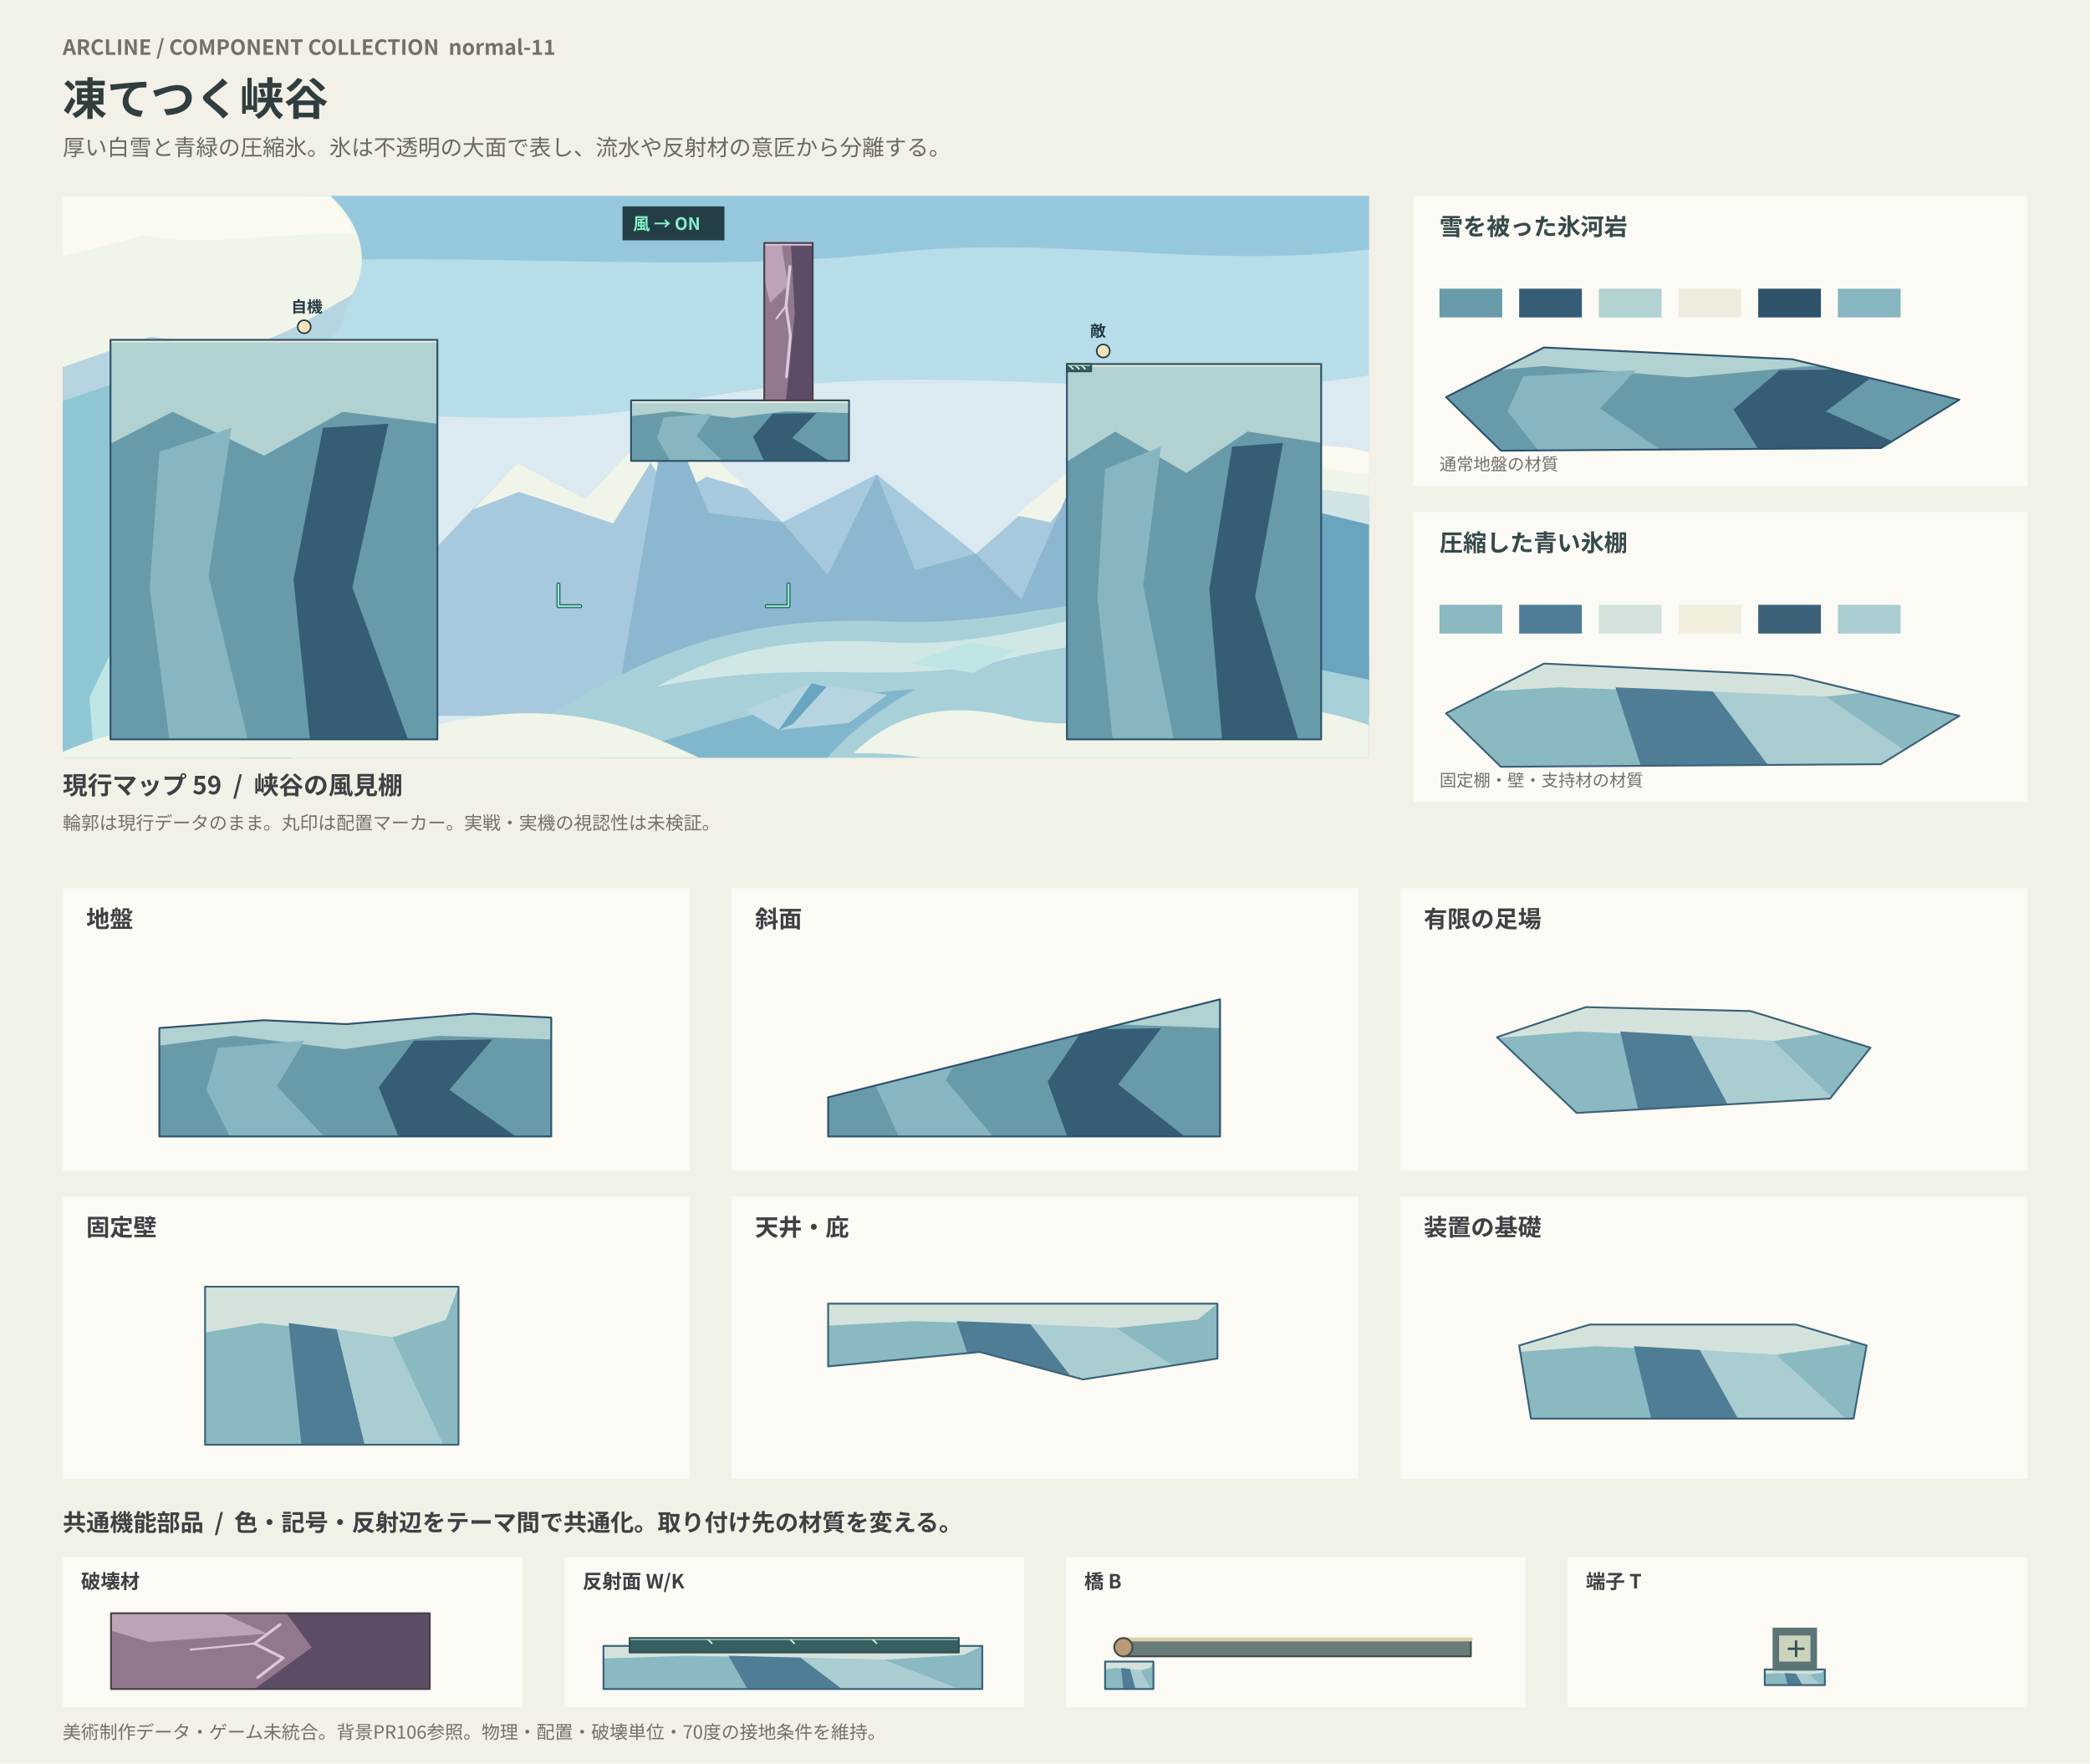
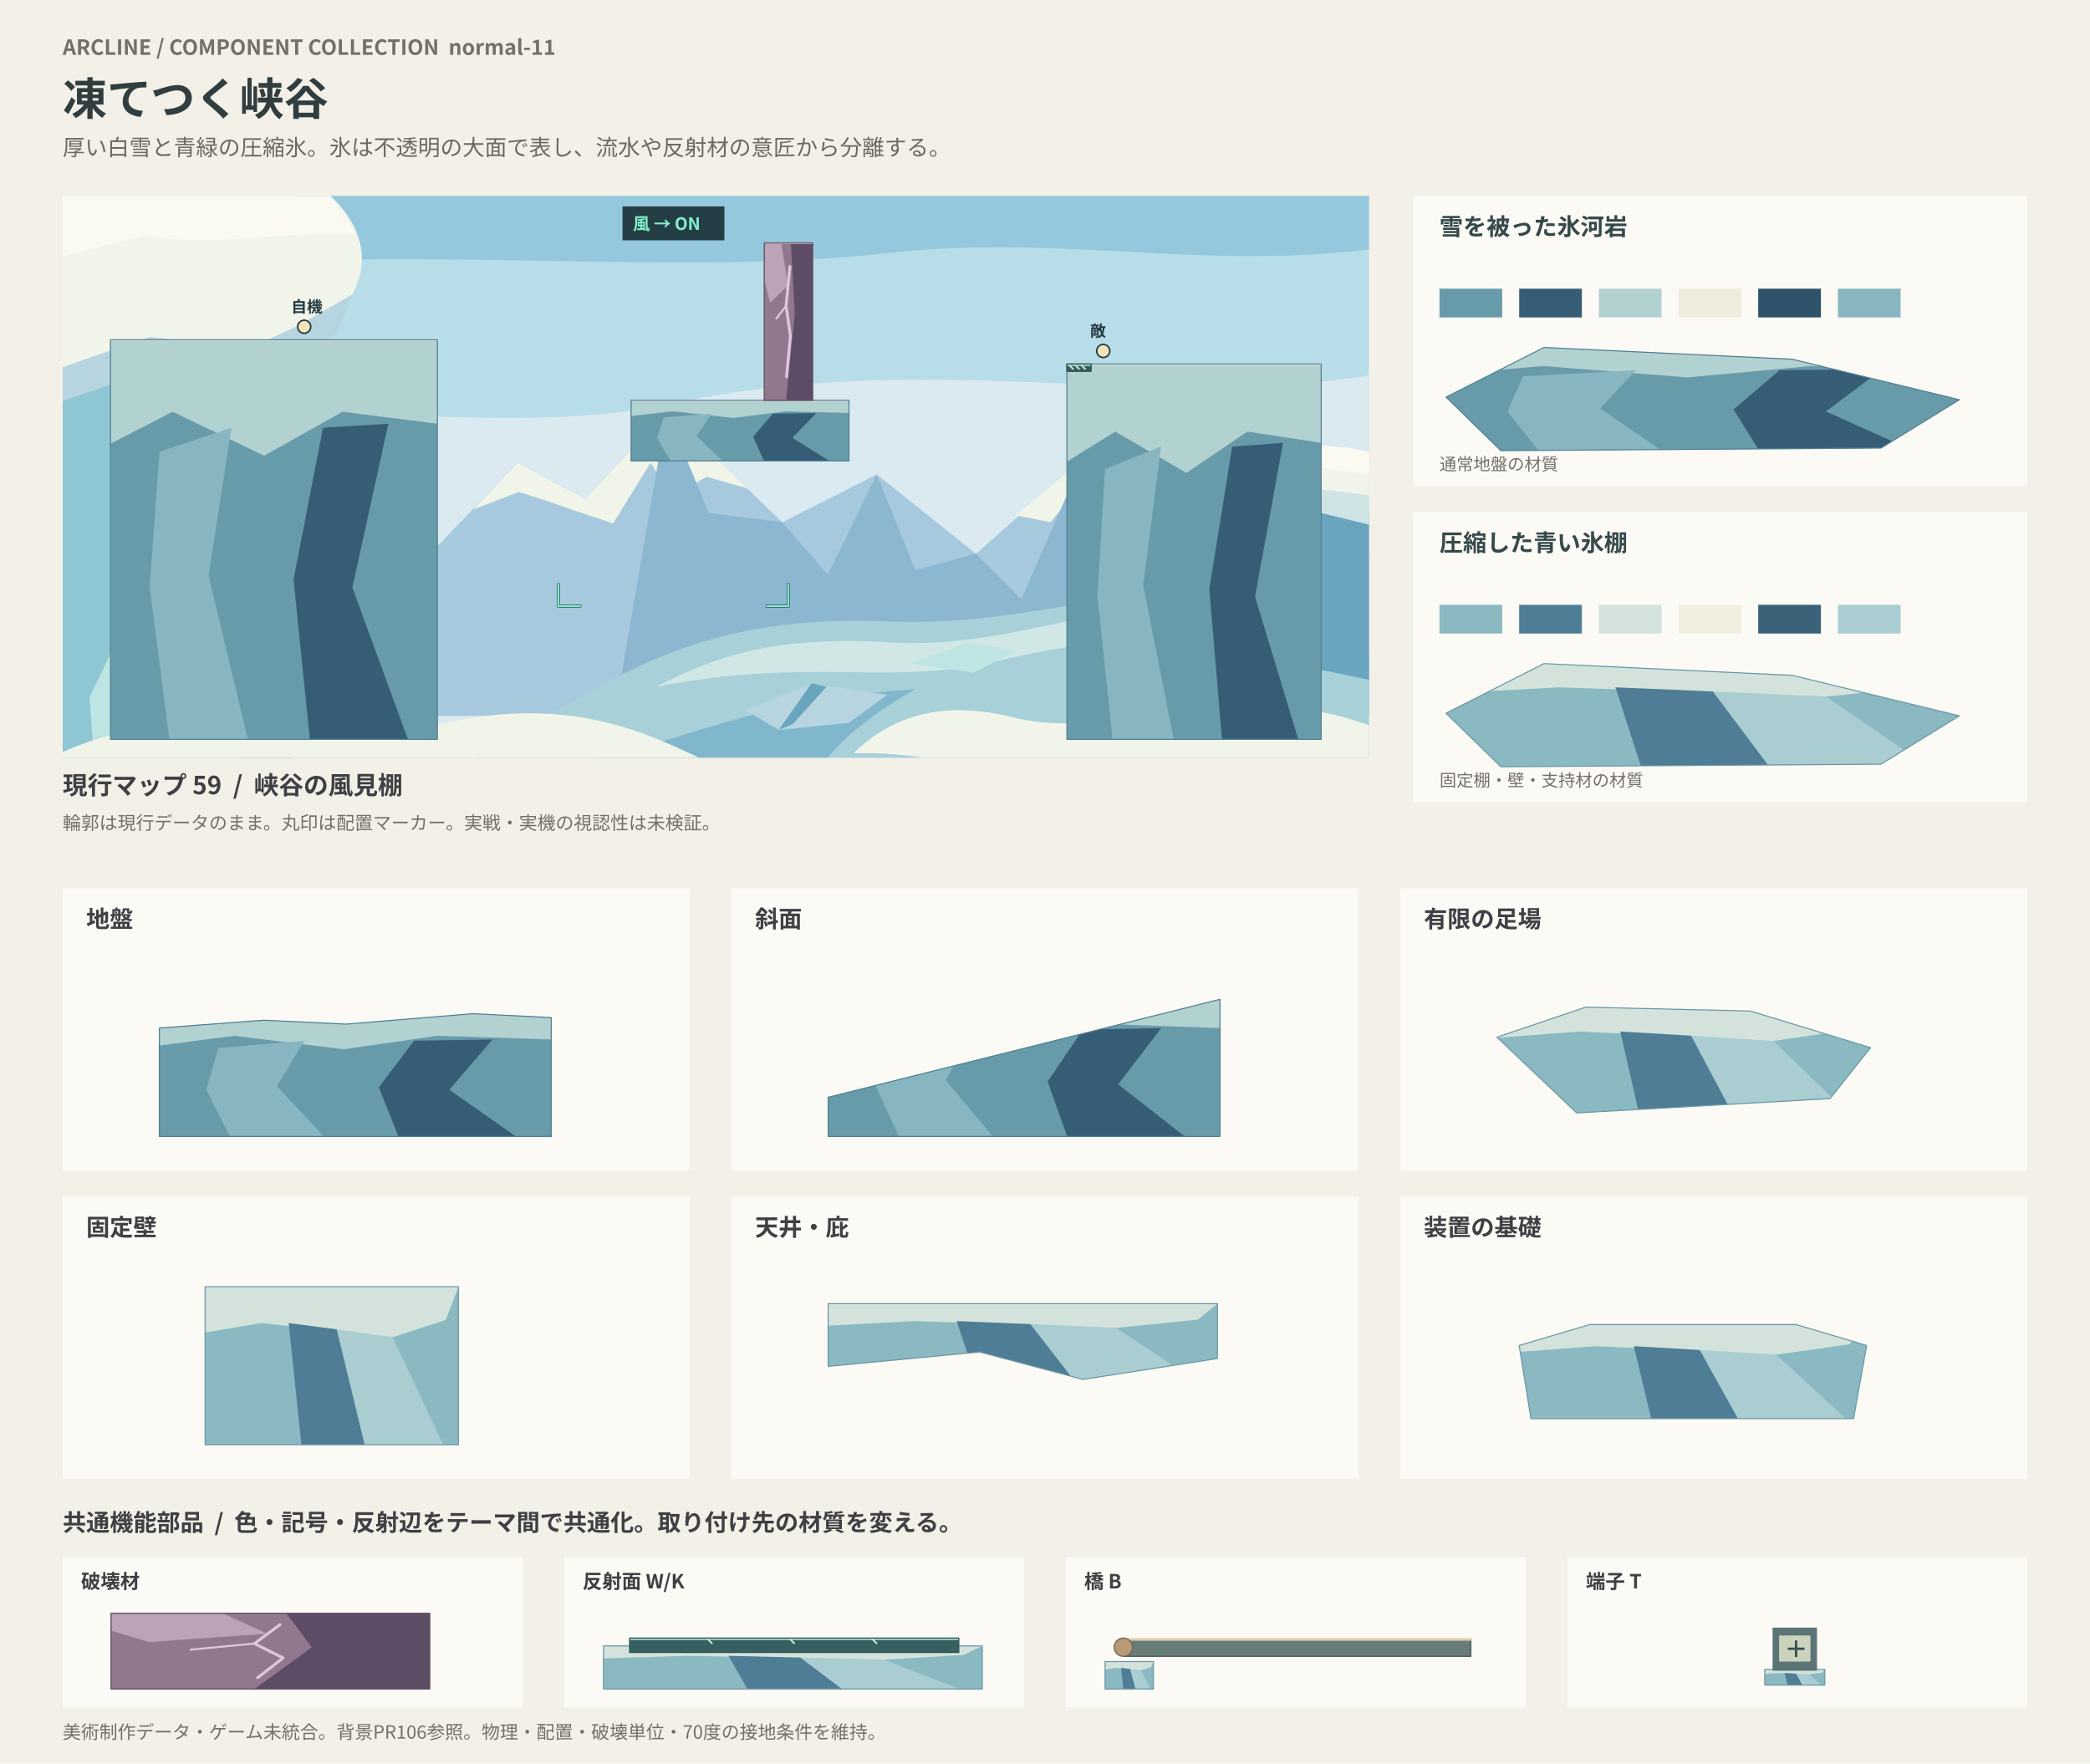
<svg xmlns="http://www.w3.org/2000/svg" width="1600" height="1350" viewBox="0 0 1600 1350">
  <defs>
    <clipPath id="normal_11_clip_1">
      <path d="M0 0 L1000 0 L1000 430 L0 430 Z" />
    </clipPath>
    <clipPath id="normal_11_clip_2">
      <path d="M0 230 L270 230 L270 560 L0 560 Z" />
    </clipPath>
    <clipPath id="normal_11_clip_3">
      <path d="M790 250 L1000 250 L1000 560 L790 560 Z" />
    </clipPath>
    <clipPath id="normal_11_clip_4">
      <path d="M430 280 L610 280 L610 330 L430 330 Z" />
    </clipPath>
    <clipPath id="normal_11_clip_5">
      <path d="M540 150 L580 150 L580 280 L540 280 Z" />
    </clipPath>
    <clipPath id="normal_11_clip_6">
      <path d="M790 250 L810 250 L810 256 L790 256 Z" />
    </clipPath>
    <clipPath id="normal_11_clip_7">
      <path d="M0 0 L1000 0 L1000 430 L0 430 Z" />
    </clipPath>
    <clipPath id="normal_11_clip_8">
      <path d="M1107 304 L1182 266 L1372 275 L1500 306 L1440 343 L1149 345 Z" />
    </clipPath>
    <clipPath id="normal_11_clip_9">
      <path d="M1107 546 L1182 508 L1372 517 L1500 548 L1440 585 L1149 587 Z" />
    </clipPath>
    <clipPath id="normal_11_clip_10">
      <path d="M0 70 L80 64 L143 67 L240 59 L300 62 L300 153 L0 153 Z" />
    </clipPath>
    <clipPath id="normal_11_clip_11">
      <path d="M0 123 L300 48 L300 153 L0 153 Z" />
    </clipPath>
    <clipPath id="normal_11_clip_12">
      <path d="M0 77 L68 54 L194 57 L286 85 L255 124 L61 135 Z" />
    </clipPath>
    <clipPath id="normal_11_clip_13">
      <path d="M35 32 L229 32 L229 153 L35 153 Z" />
    </clipPath>
    <clipPath id="normal_11_clip_14">
      <path d="M0 45 L298 45 L298 87 L195 103 L116 82 L0 93 Z" />
    </clipPath>
    <clipPath id="normal_11_clip_15">
      <path d="M17 77 L71 61 L229 61 L283 77 L273 133 L26 133 Z" />
    </clipPath>
    <clipPath id="normal_11_clip_16">
      <path d="M85 1235 L329 1235 L329 1293 L85 1293 Z" />
    </clipPath>
    <clipPath id="normal_11_clip_17">
      <path d="M462 1260 L752 1260 L752 1293 L462 1293 Z" />
    </clipPath>
    <clipPath id="normal_11_clip_18">
      <path d="M482 1254 L734 1254 L734 1265 L482 1265 Z" />
    </clipPath>
    <clipPath id="normal_11_clip_19">
      <path d="M846 1272 L883 1272 L883 1293 L846 1293 Z" />
    </clipPath>
    <clipPath id="normal_11_clip_20">
      <path d="M1351 1278 L1397 1278 L1397 1290 L1351 1290 Z" />
    </clipPath>
  </defs>
  <g style="white-space:pre;font-kerning:none;text-autospace:no-autospace" xml:space="preserve" font-family="Noto Sans CJK JP,Arial,sans-serif">
    <path d="M0 0 L1600 0 L1600 1350 L0 1350 Z" fill="#F3F0E8" />
    <text x="48" y="42" font-size="16" font-weight="600" fill="#756F67">ARCLINE / COMPONENT COLLECTION  normal-11</text>
    <text x="48" y="88" font-size="34" font-weight="600" fill="#313E40">凍てつく峡谷</text>
    <text x="48" y="119" font-size="17" font-weight="400" fill="#6C6863">厚い白雪と青緑の圧縮氷。氷は不透明の大面で表し、流水や反射材の意匠から分離する。</text>
    <g transform="matrix(1,0,0,1,48,150)">
      <g>
        <g clip-path="url(#normal_11_clip_7)">
          <path d="M0 0 L1000 0 L1000 430 L0 430 Z" fill="#EDEBE3" />
          <g transform="matrix(1,0,0,1,0,0)">
            <g clip-path="url(#normal_11_clip_1)">
              <g transform="matrix(0.8928571,0,0,0.8928571,0.0,-54.64286)">
                <path d="M0 0 h1120 v604 h-1120 Z" fill="#B7DDE8" />
                <path d="M0 0 H1120 V107 C976 125 854 94 709 110 C506 133 285 97 0 131 Z" fill="#96C8DD" />
                <path d="M0 261 C203 225 369 272 524 239 C744 192 930 246 1120 215 V604 H0 Z" fill="#DAEAF0" />
                <path d="M291 393 L390 290 L448 321 L518 246 L617 341 L698 300 L783 368 L874 288 L965 357 L1120 329 V507 H260 Z" fill="#A6C9DD" />
                <path d="M352 330 L390 290 L448 321 L518 246 L587 312 L552 302 L523 319 L504 290 L472 342 L448 334 L410 321 L391 315 Z" fill="#F1F4E9" />
                <path d="M817 335 L874 288 L965 357 L936 351 L907 326 L881 331 L868 315 L847 341 Z" fill="#F1F4E9" />
                <path d="M518 246 L554 333 L617 341 L656 386 L698 300 L731 382 L783 368 L822 407 L874 288 L904 383 L965 357 L1031 399 L1120 372 V507 H473 Z" fill="#8CB7D0" />
                <path d="M1120 402 C926 379 843 432 708 426 C587 421 515 449 438 494 C355 542 298 573 266 604 H1120 Z" fill="#A7D0D8" />
                <path d="M1007 410 C900 402 818 450 710 444 C612 438 561 455 509 482 C643 456 707 482 802 460 C878 440 947 445 1007 410 Z" fill="#D0E7E5" />
                <path d="M731 484 C574 495 524 537 424 548 C354 560 310 587 287 604 H622 C638 558 662 524 731 484 Z" fill="#81B7CD" />
                <path d="M585 502 L642 479 L707 489 L674 513 L614 519 Z" fill="#B6D5E1" />
                <path d="M726 462 L777 444 L818 451 L781 470 Z" fill="#BEE5E4" />
                <path d="M642 479 L655 482 L626 514 L614 519 Z" fill="#6AA5C0" />
                <path d="M0 0 H209 L195 112 L225 202 L204 283 L239 380 L211 479 L264 604 H0 Z" fill="#D0E4E6" />
                <path d="M0 222 L130 196 L204 226 L220 296 L197 365 L219 432 L188 521 L223 604 H0 Z" fill="#8EC7D3" />
                <path d="M57 217 L98 208 L109 283 L86 354 L101 425 L74 498 L88 604 H31 L23 491 L59 416 L42 351 L69 279 Z" fill="#BEE5E4" />
                <path d="M130 196 L204 226 L220 296 L197 365 L219 432 L188 521 L223 604 H165 L147 517 L170 431 L151 365 L174 289 Z" fill="#6AA5C0" />
                <path d="M1120 294 L1012 279 L959 316 L941 388 L975 443 L1120 453 Z" fill="#D0E4E6" />
                <path d="M1120 343 L1046 325 L999 351 L988 407 L1013 454 L1120 476 Z" fill="#6AA5C0" />
                <path d="M1046 325 L1060 341 L1037 390 L1051 457 L1013 454 L988 407 L999 351 Z" fill="#8EC7D3" />
                <path d="M0 53 C93 30 148 66 208 45 C252 72 268 111 248 146 L201 173 L159 192 L75 182 L0 208 Z" fill="#F1F4E9" />
                <path d="M0 53 C93 30 148 66 208 45 C229 58 243 77 251 94 C170 92 129 106 70 95 L0 113 Z" fill="#FAFAF1" />
                <path d="M0 208 L75 182 L159 192 L201 173 L248 146 L236 178 L201 202 L157 219 L82 209 L0 237 Z" fill="#B6D5E1" />
                <path d="M146 207 L162 211 L157 269 L146 285 Z" fill="#BEE5E4" />
                <path d="M193 194 L207 191 L201 238 L189 254 Z" fill="#8EC7D3" />
                <path d="M1120 281 C1080 270 1041 280 1012 268 L958 300 L948 330 L974 333 L1019 305 L1120 318 Z" fill="#F1F4E9" />
                <path d="M1120 281 C1080 270 1041 280 1012 268 L958 300 L972 305 L1014 286 L1120 300 Z" fill="#FAFAF1" />
                <path d="M0 538 C116 486 212 540 328 513 C436 489 503 523 546 543 C423 541 362 575 305 604 H0 Z" fill="#F1F4E9" />
                <path d="M0 585 C115 542 188 578 279 553 C347 534 394 553 431 555 C355 575 315 589 305 604 H0 Z" fill="#B6D5E1" />
                <path d="M1120 515 C1002 472 903 529 818 509 C749 491 707 511 678 539 C773 537 838 572 859 604 H1120 Z" fill="#F1F4E9" />
                <path d="M1120 570 C1024 530 945 570 879 550 C826 534 800 550 782 558 L859 604 H1120 Z" fill="#D0E4E6" />
              </g>
            </g>
          </g>
          <g transform="matrix(0.9268293,0,0,0.9268293,36.58537,-103.0244)">
            <g>
              <g>
                <g clip-path="url(#normal_11_clip_2)">
                  <path d="M0 230 L270 230 L270 560 L0 560 Z" fill="#689BAA" />
                  <path d="M0 230 L270 230 L270 299.3 L191.7 289.4 L126.9 325.7 L51.3 289.4 L0 315.8 Z" fill="#B2D1D1" />
                  <path d="M40.5 322.4 L99.9 302.6 L81.0 424.7 L113.4 560 L48.6 560 L32.4 434.6 Z" fill="#88B6C0" />
                  <path d="M175.5 302.6 L229.5 299.3 L199.8 434.6 L245.7 560 L164.7 560 L151.2 428.0 Z" fill="#365D76" />
-                   <path d="M0 230 L270 230" fill="none" stroke="#F0ECDD" stroke-width="4" stroke-linejoin="round" stroke-linecap="round" vector-effect="non-scaling-stroke" />
-                 </g>
-               </g>
-               <path d="M0 230 L270 230 L270 560 L0 560 Z" fill="none" stroke="#2D526A" stroke-width="1.4" stroke-linejoin="round" stroke-linecap="round" vector-effect="non-scaling-stroke" />
+                   <path d="M0 230 L270 230" fill="none" stroke="#F0ECDD" stroke-width="1.8" stroke-linejoin="round" stroke-linecap="round" vector-effect="non-scaling-stroke" />
+                 </g>
+               </g>
+               <path d="M0 230 L270 230 L270 560 L0 560 Z" fill="none" stroke="#507E90" stroke-width="0.8" stroke-linejoin="round" stroke-linecap="round" vector-effect="non-scaling-stroke" />
            </g>
            <g>
              <g>
                <g clip-path="url(#normal_11_clip_3)">
                  <path d="M790 250 L1000 250 L1000 560 L790 560 Z" fill="#689BAA" />
                  <path d="M790 250 L1000 250 L1000 315.1 L939.1 305.8 L888.7 339.9 L829.9 305.8 L790 330.6 Z" fill="#B2D1D1" />
                  <path d="M821.5 336.8 L867.7 318.2 L853.0 432.9 L878.2 560 L827.8 560 L815.2 442.2 Z" fill="#88B6C0" />
                  <path d="M926.5 318.2 L968.5 315.1 L945.4 442.2 L981.1 560 L918.1 560 L907.6 436.0 Z" fill="#365D76" />
-                   <path d="M790 250 L1000 250" fill="none" stroke="#F0ECDD" stroke-width="4" stroke-linejoin="round" stroke-linecap="round" vector-effect="non-scaling-stroke" />
-                 </g>
-               </g>
-               <path d="M790 250 L1000 250 L1000 560 L790 560 Z" fill="none" stroke="#2D526A" stroke-width="1.4" stroke-linejoin="round" stroke-linecap="round" vector-effect="non-scaling-stroke" />
+                   <path d="M790 250 L1000 250" fill="none" stroke="#F0ECDD" stroke-width="1.8" stroke-linejoin="round" stroke-linecap="round" vector-effect="non-scaling-stroke" />
+                 </g>
+               </g>
+               <path d="M790 250 L1000 250 L1000 560 L790 560 Z" fill="none" stroke="#507E90" stroke-width="0.8" stroke-linejoin="round" stroke-linecap="round" vector-effect="non-scaling-stroke" />
            </g>
            <g>
              <g>
                <g clip-path="url(#normal_11_clip_4)">
                  <path d="M430 280 L610 280 L610 330 L430 330 Z" fill="#689BAA" />
                  <path d="M430 280 L610 280 L610 290.5 L557.8 289.0 L514.6 294.5 L464.2 289.0 L430 293.0 Z" fill="#B2D1D1" />
                  <path d="M457.0 294.0 L496.6 291.0 L484.0 309.5 L505.6 330 L462.4 330 L451.6 311.0 Z" fill="#88B6C0" />
                  <path d="M547.0 291.0 L583.0 290.5 L563.2 311.0 L593.8 330 L539.8 330 L530.8 310.0 Z" fill="#365D76" />
-                   <path d="M430 280 L610 280" fill="none" stroke="#F0ECDD" stroke-width="4" stroke-linejoin="round" stroke-linecap="round" vector-effect="non-scaling-stroke" />
-                 </g>
-               </g>
-               <path d="M430 280 L610 280 L610 330 L430 330 Z" fill="none" stroke="#2D526A" stroke-width="1.4" stroke-linejoin="round" stroke-linecap="round" vector-effect="non-scaling-stroke" />
+                   <path d="M430 280 L610 280" fill="none" stroke="#F0ECDD" stroke-width="1.8" stroke-linejoin="round" stroke-linecap="round" vector-effect="non-scaling-stroke" />
+                 </g>
+               </g>
+               <path d="M430 280 L610 280 L610 330 L430 330 Z" fill="none" stroke="#507E90" stroke-width="0.8" stroke-linejoin="round" stroke-linecap="round" vector-effect="non-scaling-stroke" />
            </g>
            <g>
              <g>
                <g clip-path="url(#normal_11_clip_5)">
                  <path d="M540 150 L580 150 L580 280 L540 280 Z" fill="#92788E" />
                  <path d="M562.0 150 L580 150 L580 280 L558.0 280 L565.2 208.5 Z" fill="#5D4C65" />
                  <path d="M540 150 L554.0 150 L559.6 185.1 L544.8 199.4 L540 179.9 Z" fill="#BCA3B7" />
                  <path d="M561.2 169.5 L558.0 202.0 L561.6 226.7 L558.4 260.5" fill="none" stroke="#DDC7DE" stroke-width="2.2" stroke-linejoin="round" stroke-linecap="round" vector-effect="non-scaling-stroke" />
                  <path d="M558.0 202.0 L550.0 212.4" fill="none" stroke="#DDC7DE" stroke-width="1.5" stroke-linejoin="round" stroke-linecap="round" vector-effect="non-scaling-stroke" />
-                   <path d="M540 150 L580 150" fill="none" stroke="#DDC7DE" stroke-width="4" stroke-linejoin="round" stroke-linecap="round" vector-effect="non-scaling-stroke" />
-                 </g>
-               </g>
-               <path d="M540 150 L580 150 L580 280 L540 280 Z" fill="none" stroke="#494047" stroke-width="1.4" stroke-linejoin="round" stroke-linecap="round" vector-effect="non-scaling-stroke" />
+                   <path d="M540 150 L580 150" fill="none" stroke="#DDC7DE" stroke-width="1.8" stroke-linejoin="round" stroke-linecap="round" vector-effect="non-scaling-stroke" />
+                 </g>
+               </g>
+               <path d="M540 150 L580 150 L580 280 L540 280 Z" fill="none" stroke="#635460" stroke-width="0.9" stroke-linejoin="round" stroke-linecap="round" vector-effect="non-scaling-stroke" />
            </g>
            <g>
              <g>
                <g clip-path="url(#normal_11_clip_6)">
                  <path d="M790 250 L810 250 L810 256 L790 256 Z" fill="#355F60" />
                  <path d="M790 250 L810 250" fill="none" stroke="#A5DDCD" stroke-width="3" stroke-linejoin="round" stroke-linecap="round" vector-effect="non-scaling-stroke" />
                  <path d="M791.0 250.0 L795.0 254.0" fill="none" stroke="#CDE7DA" stroke-width="1.3" stroke-linejoin="round" stroke-linecap="round" vector-effect="non-scaling-stroke" />
                  <path d="M796.0 250.0 L800.0 254.0" fill="none" stroke="#CDE7DA" stroke-width="1.3" stroke-linejoin="round" stroke-linecap="round" vector-effect="non-scaling-stroke" />
                  <path d="M801.0 250.0 L805.0 254.0" fill="none" stroke="#CDE7DA" stroke-width="1.3" stroke-linejoin="round" stroke-linecap="round" vector-effect="non-scaling-stroke" />
                </g>
              </g>
-               <path d="M790 250 L810 250 L810 256 L790 256 Z" fill="none" stroke="#344E51" stroke-width="1.4" stroke-linejoin="round" stroke-linecap="round" vector-effect="non-scaling-stroke" />
-             </g>
-             <g>
-               <path d="M388 90 H370 V108 M542 90 H560 V108 M370 432 V450 H388 M542 450 H560 V432" fill="none" stroke="#304C58" stroke-width="3" stroke-linejoin="round" stroke-linecap="round" vector-effect="non-scaling-stroke" />
-               <path d="M388 90 H370 V108 M542 90 H560 V108 M370 432 V450 H388 M542 450 H560 V432" fill="none" stroke="#83F1CB" stroke-width="1.5" stroke-linejoin="round" stroke-linecap="round" vector-effect="non-scaling-stroke" />
+               <path d="M790 250 L810 250 L810 256 L790 256 Z" fill="none" stroke="#345456" stroke-width="0.9" stroke-linejoin="round" stroke-linecap="round" vector-effect="non-scaling-stroke" />
+             </g>
+             <g>
+               <path d="M388 90 H370 V108 M542 90 H560 V108 M370 432 V450 H388 M542 450 H560 V432" fill="none" stroke="#304C58" stroke-width="2.2" stroke-linejoin="round" stroke-linecap="round" vector-effect="non-scaling-stroke" />
+               <path d="M388 90 H370 V108 M542 90 H560 V108 M370 432 V450 H388 M542 450 H560 V432" fill="none" stroke="#83F1CB" stroke-width="1.3" stroke-linejoin="round" stroke-linecap="round" vector-effect="non-scaling-stroke" />
              <path d="M422.921 119.789 L507.079 119.789 L507.079 147.842 L422.921 147.842 Z" fill="#253E46" />
              <text x="431.553" y="139.211" font-size="14.026" font-weight="600" fill="#83F1CB">風 → ON</text>
            </g>
            <ellipse cx="160" cy="219.211" rx="5.395" ry="5.395" fill="#F5E4B8" stroke="#233D44" stroke-width="1.3" stroke-linejoin="round" stroke-linecap="round" />
            <text x="149.211" y="207.342" font-size="12.947" font-weight="600" fill="#243A43">自機</text>
            <ellipse cx="820" cy="239.211" rx="5.395" ry="5.395" fill="#F5E4B8" stroke="#233D44" stroke-width="1.3" stroke-linejoin="round" stroke-linecap="round" />
            <text x="809.211" y="227.342" font-size="12.947" font-weight="600" fill="#243A43">敵</text>
          </g>
        </g>
      </g>
    </g>
    <text x="48" y="608" font-size="19" font-weight="600" fill="#403F43">現行マップ 59  /  峡谷の風見棚</text>
    <text x="48" y="635" font-size="14" font-weight="400" fill="#756F68">輪郭は現行データのまま。丸印は配置マーカー。実戦・実機の視認性は未検証。</text>
    <path d="M1082 150 L1552 150 L1552 372 L1082 372 Z" fill="#FBFAF5" />
    <text x="1102" y="180.0" font-size="18" font-weight="600" fill="#36494A">雪を被った氷河岩</text>
    <path d="M1102 221 L1150 221 L1150 243 L1102 243 Z" fill="#689BAA" />
    <path d="M1163 221 L1211 221 L1211 243 L1163 243 Z" fill="#365D76" />
    <path d="M1224 221 L1272 221 L1272 243 L1224 243 Z" fill="#B2D1D1" />
    <path d="M1285 221 L1333 221 L1333 243 L1285 243 Z" fill="#F0ECDD" />
    <path d="M1346 221 L1394 221 L1394 243 L1346 243 Z" fill="#2D526A" />
    <path d="M1407 221 L1455 221 L1455 243 L1407 243 Z" fill="#88B6C0" />
    <g>
      <g>
        <g clip-path="url(#normal_11_clip_8)">
          <path d="M1107 304 L1182 266 L1372 275 L1500 306 L1440 343 L1149 345 Z" fill="#689BAA" />
          <path d="M1107 266 L1500 266 L1500 282.59 L1386.03 280.22 L1291.71 288.91 L1181.67 280.22 L1107 286.54 Z" fill="#B2D1D1" />
          <path d="M1165.95 288.12 L1252.41 283.38 L1224.9 312.61 L1272.06 345 L1177.74 345 L1154.16 314.98 Z" fill="#88B6C0" />
          <path d="M1362.45 283.38 L1441.05 282.59 L1397.82 314.98 L1464.63 345 L1346.73 345 L1327.08 313.4 Z" fill="#365D76" />
        </g>
      </g>
-       <path d="M1107 304 L1182 266 L1372 275 L1500 306 L1440 343 L1149 345 Z" fill="none" stroke="#2D526A" stroke-width="1.4" stroke-linejoin="round" stroke-linecap="round" />
+       <path d="M1107 304 L1182 266 L1372 275 L1500 306 L1440 343 L1149 345 Z" fill="none" stroke="#507E90" stroke-width="0.8" stroke-linejoin="round" stroke-linecap="round" />
    </g>
    <text x="1102" y="360" font-size="13" font-weight="400" fill="#756F68">通常地盤の材質</text>
    <path d="M1082 392 L1552 392 L1552 614 L1082 614 Z" fill="#FBFAF5" />
    <text x="1102" y="422.0" font-size="18" font-weight="600" fill="#36494A">圧縮した青い氷棚</text>
    <path d="M1102 463 L1150 463 L1150 485 L1102 485 Z" fill="#8AB9C2" />
    <path d="M1163 463 L1211 463 L1211 485 L1163 485 Z" fill="#4F7D96" />
    <path d="M1224 463 L1272 463 L1272 485 L1224 485 Z" fill="#D3E3DC" />
    <path d="M1285 463 L1333 463 L1333 485 L1285 485 Z" fill="#F2EEDD" />
    <path d="M1346 463 L1394 463 L1394 485 L1346 485 Z" fill="#3B6278" />
    <path d="M1407 463 L1455 463 L1455 485 L1407 485 Z" fill="#AACDD1" />
    <g>
      <g>
        <g clip-path="url(#normal_11_clip_9)">
          <path d="M1107 546 L1182 508 L1372 517 L1500 548 L1440 585 L1149 587 Z" fill="#8AB9C2" />
          <path d="M1107 508 L1500 508 L1480.35 524.59 L1397.82 533.28 L1193.46 526.17 L1107 530.91 Z" fill="#D3E3DC" />
          <path d="M1236.69 526.17 L1311.36 529.33 L1354.59 587 L1256.34 587 Z" fill="#4F7D96" />
          <path d="M1311.36 529.33 L1397.82 533.28 L1476.42 587 L1354.59 587 Z" fill="#AACDD1" />
        </g>
      </g>
-       <path d="M1107 546 L1182 508 L1372 517 L1500 548 L1440 585 L1149 587 Z" fill="none" stroke="#3B6278" stroke-width="1.4" stroke-linejoin="round" stroke-linecap="round" />
+       <path d="M1107 546 L1182 508 L1372 517 L1500 548 L1440 585 L1149 587 Z" fill="none" stroke="#6A96A4" stroke-width="0.8" stroke-linejoin="round" stroke-linecap="round" />
    </g>
    <text x="1102" y="602" font-size="13" font-weight="400" fill="#756F68">固定棚・壁・支持材の材質</text>
    <path d="M48 680 L528 680 L528 896 L48 896 Z" fill="#FBFAF5" />
    <text x="66" y="710" font-size="18" font-weight="600" fill="#403F43">地盤</text>
    <g transform="matrix(1,0,0,1,122,717)">
      <g>
        <g>
          <g clip-path="url(#normal_11_clip_10)">
            <path d="M0 70 L80 64 L143 67 L240 59 L300 62 L300 153 L0 153 Z" fill="#689BAA" />
            <path d="M0 59 L300 59 L300 78.74 L213.0 75.92 L141.0 86.26 L57.0 75.92 L0 83.44 Z" fill="#B2D1D1" />
            <path d="M45.0 85.32 L111.0 79.68 L90.0 114.46 L126.0 153 L54.0 153 L36.0 117.28 Z" fill="#88B6C0" />
            <path d="M195.0 79.68 L255.0 78.74 L222.0 117.28 L273.0 153 L183.0 153 L168 115.4 Z" fill="#365D76" />
          </g>
        </g>
-         <path d="M0 70 L80 64 L143 67 L240 59 L300 62 L300 153 L0 153 Z" fill="none" stroke="#2D526A" stroke-width="1.4" stroke-linejoin="round" stroke-linecap="round" />
+         <path d="M0 70 L80 64 L143 67 L240 59 L300 62 L300 153 L0 153 Z" fill="none" stroke="#507E90" stroke-width="0.8" stroke-linejoin="round" stroke-linecap="round" />
      </g>
    </g>
    <path d="M560 680 L1040 680 L1040 896 L560 896 Z" fill="#FBFAF5" />
    <text x="578" y="710" font-size="18" font-weight="600" fill="#403F43">斜面</text>
    <g transform="matrix(1,0,0,1,634,717)">
      <g>
        <g>
          <g clip-path="url(#normal_11_clip_11)">
            <path d="M0 123 L300 48 L300 153 L0 153 Z" fill="#689BAA" />
            <path d="M0 48 L300 48 L300 70.05 L213.0 66.9 L141.0 78.45 L57.0 66.9 L0 75.3 Z" fill="#B2D1D1" />
            <path d="M45.0 77.4 L111.0 71.1 L90.0 109.95 L126.0 153 L54.0 153 L36.0 113.1 Z" fill="#88B6C0" />
            <path d="M195.0 71.1 L255.0 70.05 L222.0 113.1 L273.0 153 L183.0 153 L168 111.0 Z" fill="#365D76" />
          </g>
        </g>
-         <path d="M0 123 L300 48 L300 153 L0 153 Z" fill="none" stroke="#2D526A" stroke-width="1.4" stroke-linejoin="round" stroke-linecap="round" />
+         <path d="M0 123 L300 48 L300 153 L0 153 Z" fill="none" stroke="#507E90" stroke-width="0.8" stroke-linejoin="round" stroke-linecap="round" />
      </g>
    </g>
    <path d="M1072 680 L1552 680 L1552 896 L1072 896 Z" fill="#FBFAF5" />
    <text x="1090" y="710" font-size="18" font-weight="600" fill="#403F43">有限の足場</text>
    <g transform="matrix(1,0,0,1,1146,717)">
      <g>
        <g>
          <g clip-path="url(#normal_11_clip_12)">
            <path d="M0 77 L68 54 L194 57 L286 85 L255 124 L61 135 Z" fill="#8AB9C2" />
            <path d="M0 54 L286 54 L271.7 71.01 L211.64 79.92 L62.92 72.63 L0 77.49 Z" fill="#D3E3DC" />
            <path d="M94.38 72.63 L148.72 75.87 L180.18 135 L108.68 135 Z" fill="#4F7D96" />
            <path d="M148.72 75.87 L211.64 79.92 L268.84 135 L180.18 135 Z" fill="#AACDD1" />
          </g>
        </g>
-         <path d="M0 77 L68 54 L194 57 L286 85 L255 124 L61 135 Z" fill="none" stroke="#3B6278" stroke-width="1.4" stroke-linejoin="round" stroke-linecap="round" />
+         <path d="M0 77 L68 54 L194 57 L286 85 L255 124 L61 135 Z" fill="none" stroke="#6A96A4" stroke-width="0.8" stroke-linejoin="round" stroke-linecap="round" />
      </g>
    </g>
    <path d="M48 916 L528 916 L528 1132 L48 1132 Z" fill="#FBFAF5" />
    <text x="66" y="946" font-size="18" font-weight="600" fill="#403F43">固定壁</text>
    <g transform="matrix(1,0,0,1,122,953)">
      <g>
        <g>
          <g clip-path="url(#normal_11_clip_13)">
            <path d="M35 32 L229 32 L229 153 L35 153 Z" fill="#8AB9C2" />
            <path d="M35 32 L229 32 L219.3 57.41 L178.56 70.72 L77.68 59.83 L35 67.09 Z" fill="#D3E3DC" />
            <path d="M99.02 59.83 L135.88 64.67 L157.22 153 L108.72 153 Z" fill="#4F7D96" />
            <path d="M135.88 64.67 L178.56 70.72 L217.36 153 L157.22 153 Z" fill="#AACDD1" />
          </g>
        </g>
-         <path d="M35 32 L229 32 L229 153 L35 153 Z" fill="none" stroke="#3B6278" stroke-width="1.4" stroke-linejoin="round" stroke-linecap="round" />
+         <path d="M35 32 L229 32 L229 153 L35 153 Z" fill="none" stroke="#6A96A4" stroke-width="0.8" stroke-linejoin="round" stroke-linecap="round" />
      </g>
    </g>
    <path d="M560 916 L1040 916 L1040 1132 L560 1132 Z" fill="#FBFAF5" />
    <text x="578" y="946" font-size="18" font-weight="600" fill="#403F43">天井・庇</text>
    <g transform="matrix(1,0,0,1,634,953)">
      <g>
        <g>
          <g clip-path="url(#normal_11_clip_14)">
            <path d="M0 45 L298 45 L298 87 L195 103 L116 82 L0 93 Z" fill="#8AB9C2" />
            <path d="M0 45 L298 45 L283.1 57.18 L220.52 63.56 L65.56 58.34 L0 61.82 Z" fill="#D3E3DC" />
            <path d="M98.34 58.34 L154.96 60.66 L187.74 103 L113.24 103 Z" fill="#4F7D96" />
            <path d="M154.96 60.66 L220.52 63.56 L280.12 103 L187.74 103 Z" fill="#AACDD1" />
          </g>
        </g>
-         <path d="M0 45 L298 45 L298 87 L195 103 L116 82 L0 93 Z" fill="none" stroke="#3B6278" stroke-width="1.4" stroke-linejoin="round" stroke-linecap="round" />
+         <path d="M0 45 L298 45 L298 87 L195 103 L116 82 L0 93 Z" fill="none" stroke="#6A96A4" stroke-width="0.8" stroke-linejoin="round" stroke-linecap="round" />
      </g>
    </g>
    <path d="M1072 916 L1552 916 L1552 1132 L1072 1132 Z" fill="#FBFAF5" />
    <text x="1090" y="946" font-size="18" font-weight="600" fill="#403F43">装置の基礎</text>
    <g transform="matrix(1,0,0,1,1146,953)">
      <g>
        <g>
          <g clip-path="url(#normal_11_clip_15)">
            <path d="M17 77 L71 61 L229 61 L283 77 L273 133 L26 133 Z" fill="#8AB9C2" />
            <path d="M17 61 L283 61 L269.7 76.12 L213.84 84.04 L75.52 77.56 L17 81.88 Z" fill="#D3E3DC" />
            <path d="M104.78 77.56 L155.32 80.44 L184.58 133 L118.08 133 Z" fill="#4F7D96" />
            <path d="M155.32 80.44 L213.84 84.04 L267.04 133 L184.58 133 Z" fill="#AACDD1" />
          </g>
        </g>
-         <path d="M17 77 L71 61 L229 61 L283 77 L273 133 L26 133 Z" fill="none" stroke="#3B6278" stroke-width="1.4" stroke-linejoin="round" stroke-linecap="round" />
+         <path d="M17 77 L71 61 L229 61 L283 77 L273 133 L26 133 Z" fill="none" stroke="#6A96A4" stroke-width="0.8" stroke-linejoin="round" stroke-linecap="round" />
      </g>
    </g>
    <text x="48" y="1172" font-size="18" font-weight="600" fill="#403F43">共通機能部品  /  色・記号・反射辺をテーマ間で共通化。取り付け先の材質を変える。</text>
    <path d="M48 1192 L400 1192 L400 1307 L48 1307 Z" fill="#FBFAF5" />
    <text x="62" y="1216" font-size="15" font-weight="600" fill="#403F43">破壊材</text>
    <g>
      <g>
        <g clip-path="url(#normal_11_clip_16)">
          <path d="M85 1235 L329 1235 L329 1293 L85 1293 Z" fill="#92788E" />
          <path d="M219.2 1235 L329 1235 L329 1293 L194.8 1293 L238.72 1261.1 Z" fill="#5D4C65" />
          <path d="M85 1235 L170.4 1235 L204.56 1250.66 L114.28 1257.04 L85 1248.34 Z" fill="#BCA3B7" />
          <path d="M214.32 1243.7 L194.8 1258.2 L216.76 1269.22 L197.24 1284.3" fill="none" stroke="#DDC7DE" stroke-width="2.2" stroke-linejoin="round" stroke-linecap="round" />
          <path d="M194.8 1258.2 L146.0 1262.84" fill="none" stroke="#DDC7DE" stroke-width="1.5" stroke-linejoin="round" stroke-linecap="round" />
        </g>
      </g>
-       <path d="M85 1235 L329 1235 L329 1293 L85 1293 Z" fill="none" stroke="#494047" stroke-width="1.4" stroke-linejoin="round" stroke-linecap="round" />
+       <path d="M85 1235 L329 1235 L329 1293 L85 1293 Z" fill="none" stroke="#635460" stroke-width="0.9" stroke-linejoin="round" stroke-linecap="round" />
    </g>
    <path d="M432 1192 L784 1192 L784 1307 L432 1307 Z" fill="#FBFAF5" />
    <text x="446" y="1216" font-size="15" font-weight="600" fill="#403F43">反射面 W/K</text>
    <g>
      <g>
        <g clip-path="url(#normal_11_clip_17)">
          <path d="M462 1260 L752 1260 L752 1293 L462 1293 Z" fill="#8AB9C2" />
          <path d="M462 1260 L752 1260 L737.5 1266.93 L676.6 1270.56 L525.8 1267.59 L462 1269.57 Z" fill="#D3E3DC" />
          <path d="M557.7 1267.59 L612.8 1268.91 L644.7 1293 L572.2 1293 Z" fill="#4F7D96" />
          <path d="M612.8 1268.91 L676.6 1270.56 L734.6 1293 L644.7 1293 Z" fill="#AACDD1" />
        </g>
      </g>
-       <path d="M462 1260 L752 1260 L752 1293 L462 1293 Z" fill="none" stroke="#3B6278" stroke-width="1.4" stroke-linejoin="round" stroke-linecap="round" />
+       <path d="M462 1260 L752 1260 L752 1293 L462 1293 Z" fill="none" stroke="#6A96A4" stroke-width="0.8" stroke-linejoin="round" stroke-linecap="round" />
    </g>
    <g>
      <g>
        <g clip-path="url(#normal_11_clip_18)">
          <path d="M482 1254 L734 1254 L734 1265 L482 1265 Z" fill="#355F60" />
          <path d="M482 1254 L734 1254" fill="none" stroke="#A5DDCD" stroke-width="3" stroke-linejoin="round" stroke-linecap="round" />
          <path d="M541.0 1254.0 L545.0 1258.0" fill="none" stroke="#CDE7DA" stroke-width="1.3" stroke-linejoin="round" stroke-linecap="round" />
          <path d="M604.0 1254.0 L608.0 1258.0" fill="none" stroke="#CDE7DA" stroke-width="1.3" stroke-linejoin="round" stroke-linecap="round" />
          <path d="M667.0 1254.0 L671.0 1258.0" fill="none" stroke="#CDE7DA" stroke-width="1.3" stroke-linejoin="round" stroke-linecap="round" />
        </g>
      </g>
-       <path d="M482 1254 L734 1254 L734 1265 L482 1265 Z" fill="none" stroke="#344E51" stroke-width="1.4" stroke-linejoin="round" stroke-linecap="round" />
+       <path d="M482 1254 L734 1254 L734 1265 L482 1265 Z" fill="none" stroke="#345456" stroke-width="0.9" stroke-linejoin="round" stroke-linecap="round" />
    </g>
    <path d="M816 1192 L1168 1192 L1168 1307 L816 1307 Z" fill="#FBFAF5" />
    <text x="830" y="1216" font-size="15" font-weight="600" fill="#403F43">橋 B</text>
    <g>
      <g>
        <g clip-path="url(#normal_11_clip_19)">
          <path d="M846 1272 L883 1272 L883 1293 L846 1293 Z" fill="#8AB9C2" />
          <path d="M846 1272 L883 1272 L881.15 1276.41 L873.38 1278.72 L854.14 1276.83 L846 1278.09 Z" fill="#D3E3DC" />
          <path d="M858.21 1276.83 L865.24 1277.67 L869.31 1293 L860.06 1293 Z" fill="#4F7D96" />
          <path d="M865.24 1277.67 L873.38 1278.72 L880.78 1293 L869.31 1293 Z" fill="#AACDD1" />
        </g>
      </g>
-       <path d="M846 1272 L883 1272 L883 1293 L846 1293 Z" fill="none" stroke="#3B6278" stroke-width="1.4" stroke-linejoin="round" stroke-linecap="round" />
-     </g>
-     <g>
-       <path d="M860 1255 L1126 1255 L1126 1268 L860 1268 Z" fill="#687C78" stroke="#44474A" stroke-width="1.4" stroke-linejoin="round" stroke-linecap="round" />
-       <path d="M860 1255 L1126 1255" fill="none" stroke="#E0D0AB" stroke-width="3" stroke-linejoin="round" stroke-linecap="round" />
-       <ellipse cx="860" cy="1261" rx="7" ry="7" fill="#B89B74" stroke="#44474A" stroke-width="1.4" stroke-linejoin="round" stroke-linecap="round" />
+       <path d="M846 1272 L883 1272 L883 1293 L846 1293 Z" fill="none" stroke="#6A96A4" stroke-width="0.8" stroke-linejoin="round" stroke-linecap="round" />
+     </g>
+     <g>
+       <path d="M860 1255 L1126 1255 L1126 1268 L860 1268 Z" fill="#687C78" stroke="#515A5A" stroke-width="0.9" stroke-linejoin="round" stroke-linecap="round" />
+       <path d="M860 1255 L1126 1255" fill="none" stroke="#E0D0AB" stroke-width="2" stroke-linejoin="round" stroke-linecap="round" />
+       <ellipse cx="860" cy="1261" rx="7" ry="7" fill="#B89B74" stroke="#6D6459" stroke-width="0.9" stroke-linejoin="round" stroke-linecap="round" />
    </g>
    <path d="M1200 1192 L1552 1192 L1552 1307 L1200 1307 Z" fill="#FBFAF5" />
    <text x="1214" y="1216" font-size="15" font-weight="600" fill="#403F43">端子 T</text>
    <g>
      <g>
        <g>
          <g clip-path="url(#normal_11_clip_20)">
            <path d="M1351 1278 L1397 1278 L1397 1290 L1351 1290 Z" fill="#8AB9C2" />
            <path d="M1351 1278 L1397 1278 L1394.7 1280.52 L1385.04 1281.84 L1361.12 1280.76 L1351 1281.48 Z" fill="#D3E3DC" />
            <path d="M1366.18 1280.76 L1374.92 1281.24 L1379.98 1290 L1368.48 1290 Z" fill="#4F7D96" />
            <path d="M1374.92 1281.24 L1385.04 1281.84 L1394.24 1290 L1379.98 1290 Z" fill="#AACDD1" />
          </g>
        </g>
-         <path d="M1351 1278 L1397 1278 L1397 1290 L1351 1290 Z" fill="none" stroke="#3B6278" stroke-width="1.4" stroke-linejoin="round" stroke-linecap="round" />
+         <path d="M1351 1278 L1397 1278 L1397 1290 L1351 1290 Z" fill="none" stroke="#6A96A4" stroke-width="0.8" stroke-linejoin="round" stroke-linecap="round" />
      </g>
      <path d="M1357 1246 L1391 1246 L1391 1279 L1357 1279 Z" fill="#5B7475" />
      <path d="M1362 1252 L1386 1252 L1386 1272 L1362 1272 Z" fill="#CBD3BD" />
      <text x="1366" y="1269" font-size="18" font-weight="600" fill="#394F53">＋</text>
    </g>
    <text x="48" y="1331" font-size="14" font-weight="400" fill="#756F68">美術制作データ・ゲーム未統合。背景PR106参照。物理・配置・破壊単位・70度の接地条件を維持。</text>
  </g>
</svg>
